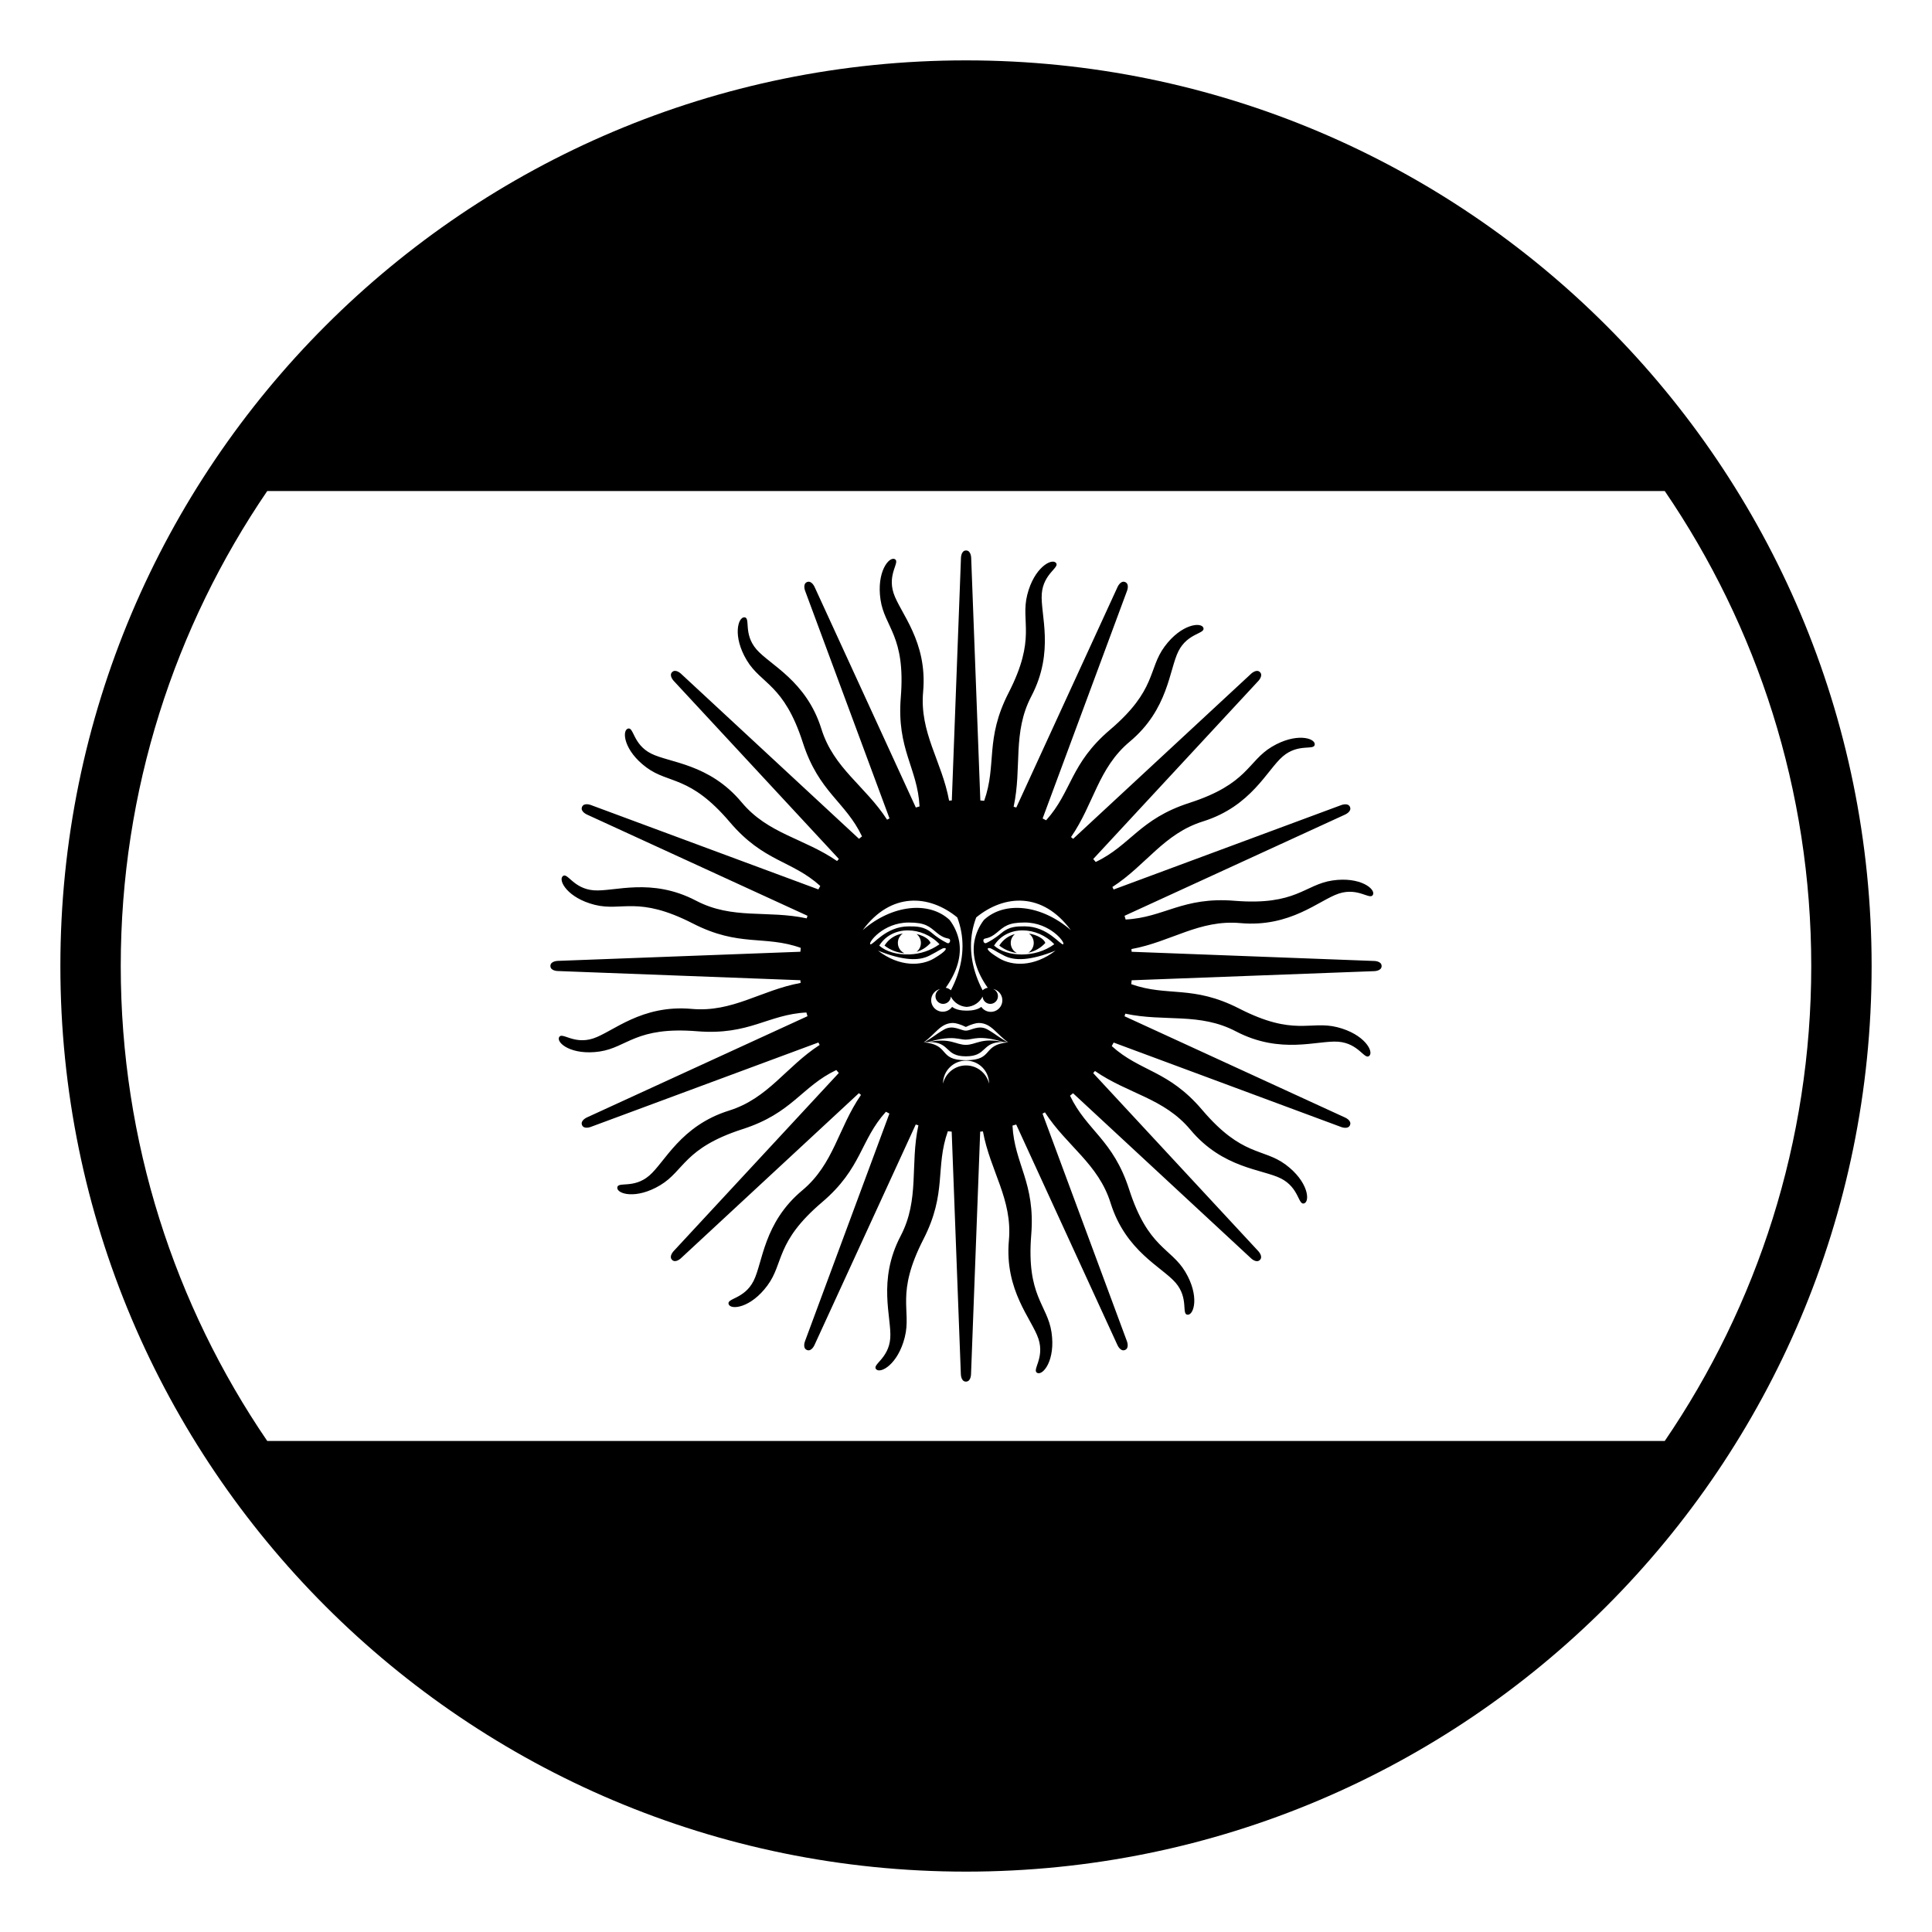
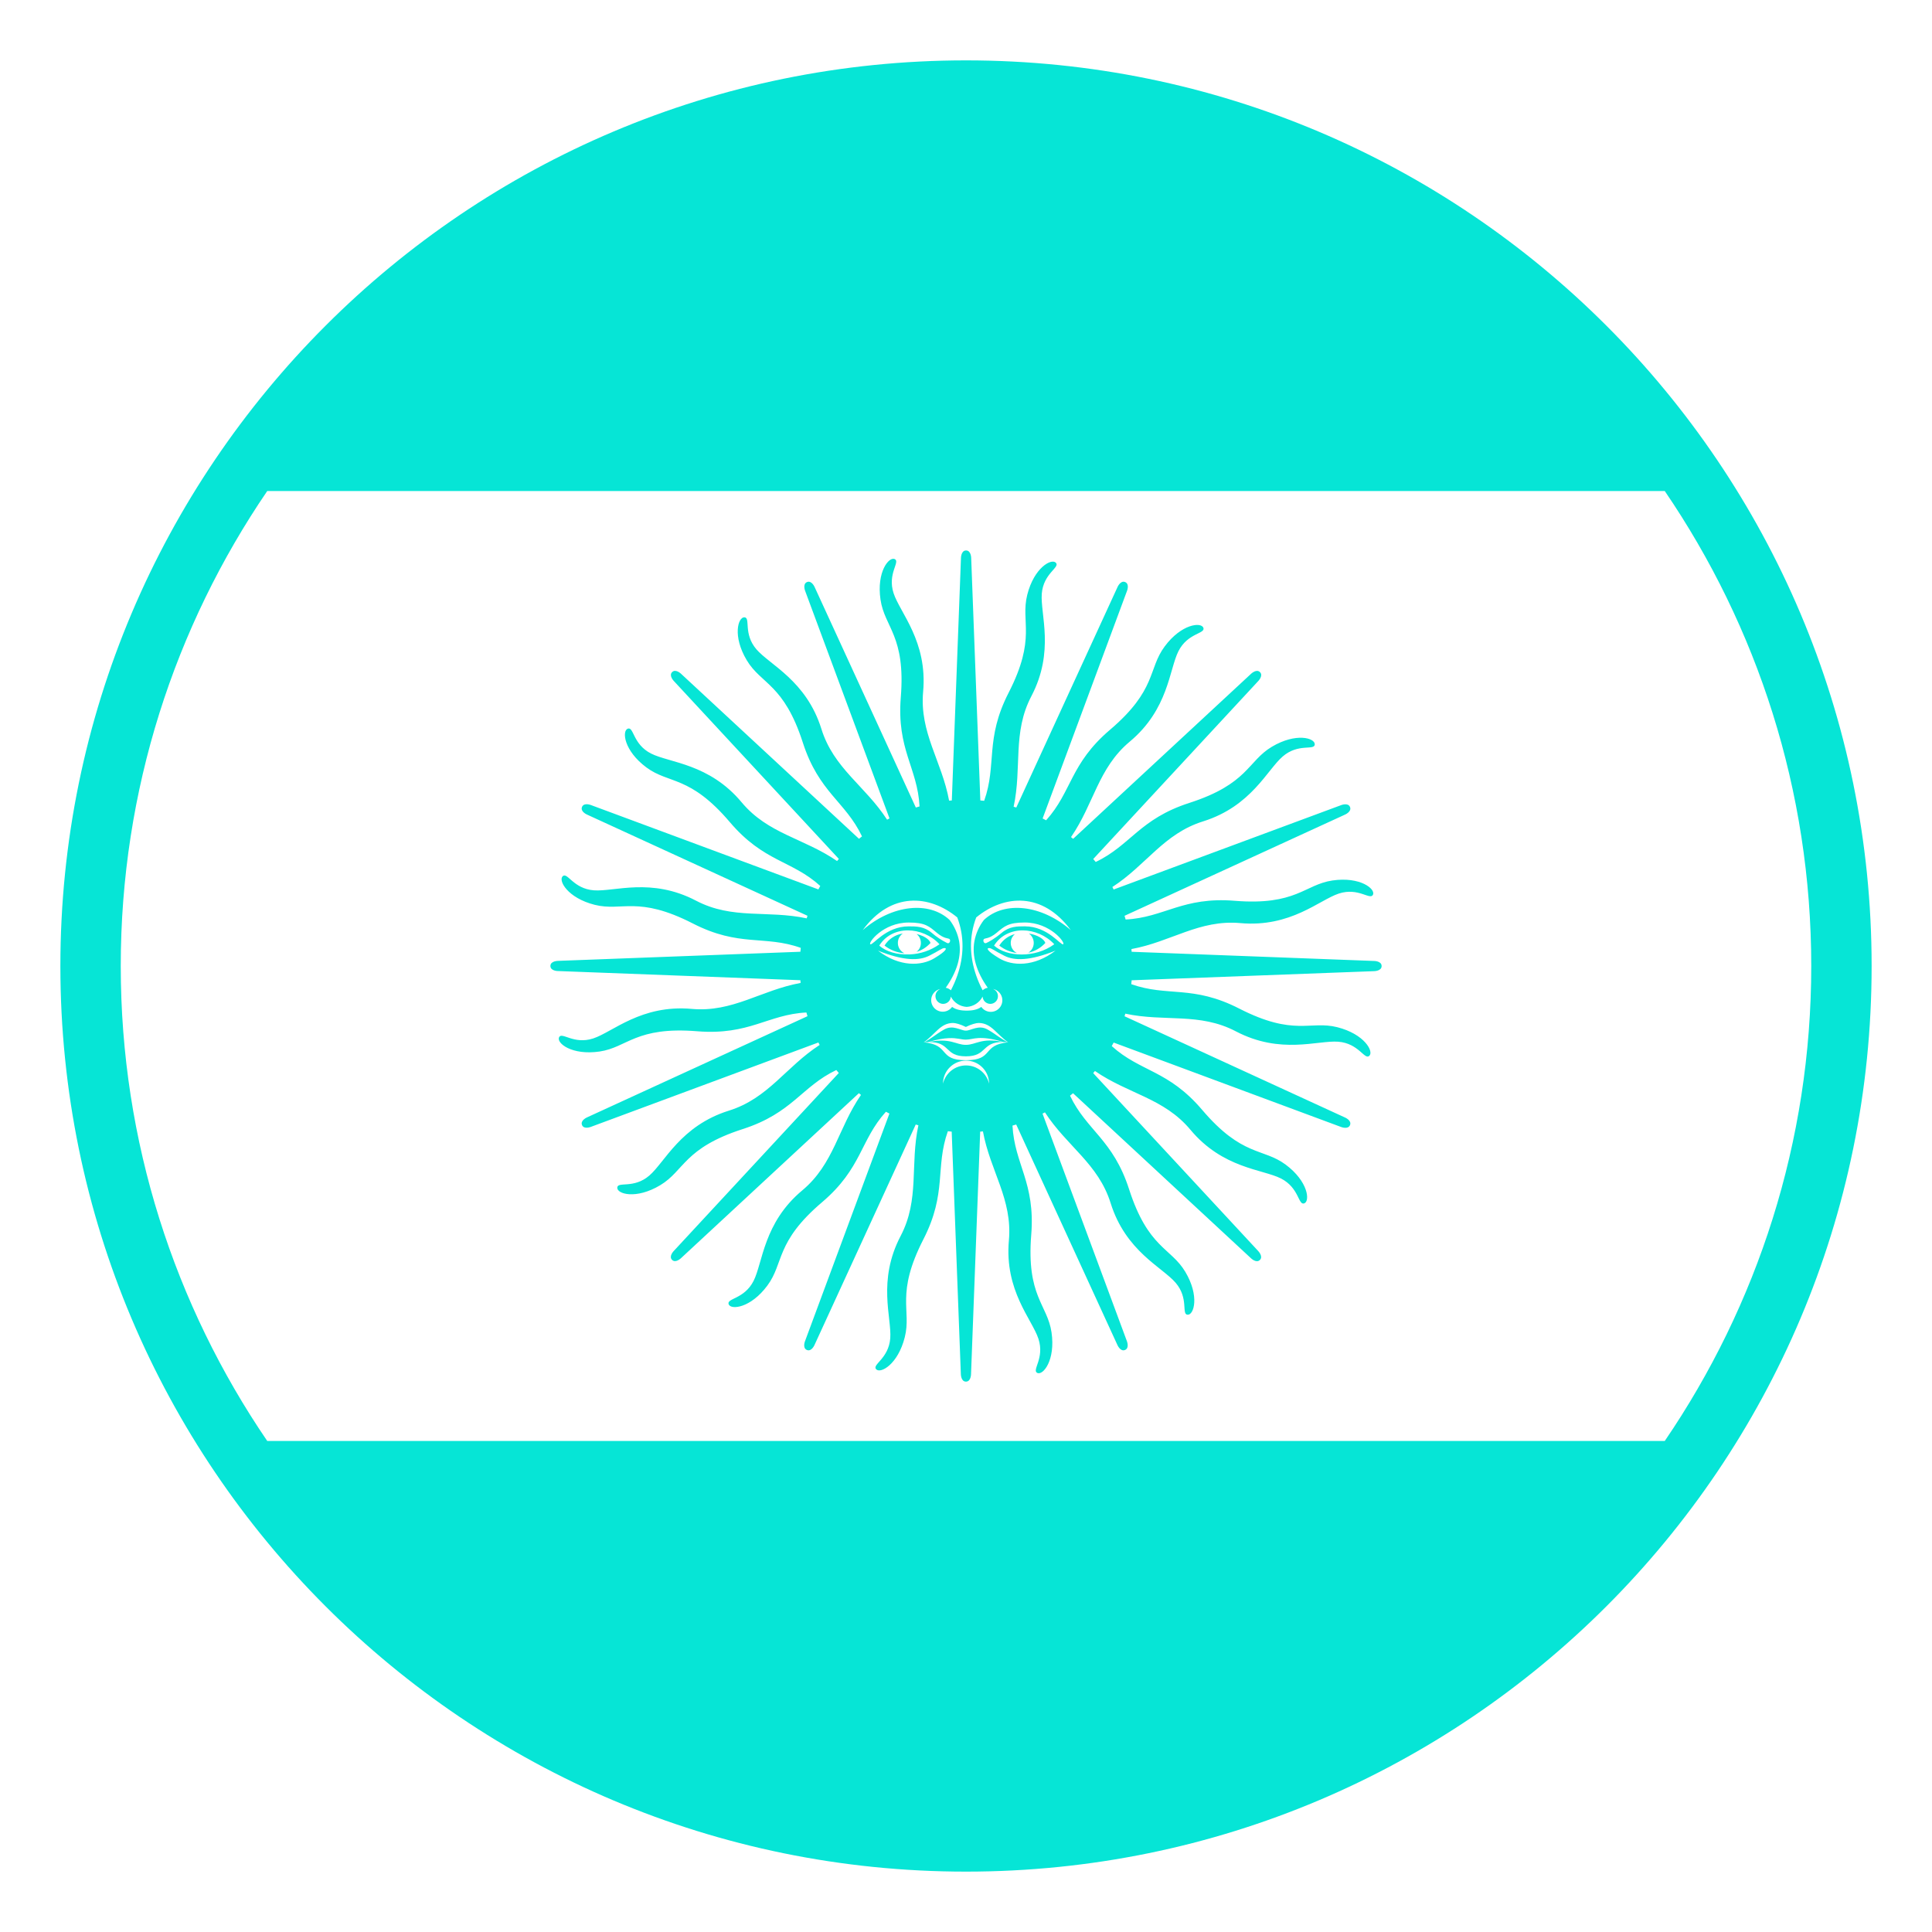
- <svg xmlns="http://www.w3.org/2000/svg" width="800px" height="800px" viewBox="0 0 64 64" aria-hidden="true" role="img" class="iconify iconify--emojione-monotone" preserveAspectRatio="xMidYMid meet">
-   <path d="M31.998 34.612h-.006c-.332 0-.504-.241-1.229-.093c.734-.007.516.473 1.23.473H32c.711 0 .504-.479 1.229-.475c-.727-.151-.897.095-1.231.095" fill="#000000" />
-   <path d="M33.482 31.235a.38.38 0 0 1 .139-.292a.86.86 0 0 0-.518.381c.165.131.369.217.581.246a.376.376 0 0 1-.202-.335" fill="#000000" />
-   <path d="M30.824 31.237c-.034-.121-.223-.24-.461-.296a.375.375 0 0 1-.003.592c.169-.052.329-.147.464-.296" fill="#000000" />
-   <path d="M29.743 31.235c0-.128.063-.241.163-.311a.862.862 0 0 0-.605.399c.186.147.42.238.661.255a.376.376 0 0 1-.219-.343" fill="#000000" />
-   <path d="M34.627 31.237c-.039-.134-.266-.267-.543-.313a.382.382 0 0 1-.021.636c.207-.044.403-.148.564-.323" fill="#000000" />
-   <path d="M18.487 32.167l8.027.304l.007.09c-1.313.24-2.248.983-3.609.86c-1.67-.149-2.613.767-3.262.979c-.649.212-1.037-.23-1.13-.04c-.092.192.42.608 1.343.473c.923-.137 1.197-.836 3.235-.671c1.729.139 2.336-.557 3.615-.622c.011.041.022.083.036.123l-7.299 3.35s-.234.098-.17.256c.064.155.299.058.299.058l7.531-2.793c.014.027.027.056.042.081c-1.12.726-1.7 1.769-3.005 2.176c-1.601.501-2.121 1.709-2.64 2.153c-.519.445-1.047.184-1.059.397c-.013.211.621.401 1.422-.079c.801-.479.786-1.231 2.731-1.859c1.652-.531 1.946-1.405 3.103-1.957c.026.033.054.065.082.098l-5.462 5.891s-.181.181-.061.3c.119.119.3-.06.3-.06l5.889-5.462l.069.058c-.758 1.099-.895 2.285-1.944 3.161c-1.286 1.073-1.306 2.39-1.614 3c-.309.608-.896.57-.826.771c.069.199.729.132 1.283-.617c.557-.749.256-1.437 1.813-2.762c1.322-1.125 1.257-2.045 2.114-2.996c.038.021.077.041.116.06L26.67 44.42s-.098.234.06.3c.156.065.254-.171.254-.171l3.351-7.298c.029.01.058.018.088.026c-.282 1.305.047 2.453-.588 3.665c-.777 1.484-.293 2.706-.344 3.388c-.052.68-.609.87-.469 1.027c.141.159.723-.155.95-1.06c.228-.905-.314-1.426.618-3.246c.79-1.544.381-2.37.809-3.578c.042.006.086.008.127.014l.303 8.026s0 .255.169.255c.171 0 .169-.255.169-.255l.303-8.026c.031-.004.061-.006.091-.008c.24 1.313.983 2.247.86 3.61c-.15 1.669.767 2.612.979 3.262c.212.648-.229 1.037-.039 1.129s.608-.421.472-1.345c-.136-.922-.836-1.196-.672-3.233c.14-1.729-.555-2.336-.621-3.615c.041-.012.082-.022.123-.036l3.35 7.298s.098.236.254.171c.157-.065.06-.3.06-.3l-2.792-7.53c.026-.016.055-.026.08-.042c.725 1.121 1.768 1.701 2.176 3.006c.5 1.6 1.708 2.12 2.153 2.639s.185 1.047.396 1.059c.213.013.402-.621-.076-1.422c-.479-.801-1.232-.785-1.86-2.73c-.532-1.652-1.407-1.948-1.958-3.104c.033-.027.066-.055.1-.081l5.89 5.462s.179.181.3.06c.119-.119-.061-.3-.061-.3l-5.462-5.889c.02-.022.039-.046.059-.07c1.099.76 2.284.896 3.161 1.945c1.074 1.287 2.389 1.306 2.999 1.615c.608.308.57.895.771.826c.201-.071.134-.729-.615-1.285c-.748-.555-1.438-.254-2.764-1.812c-1.124-1.323-2.045-1.256-2.996-2.114l.063-.117l7.53 2.795s.235.096.3-.06c.064-.158-.17-.254-.17-.254l-7.299-3.352a.929.929 0 0 0 .025-.086c1.307.28 2.454-.048 3.665.587c1.484.776 2.708.29 3.388.342c.682.053.871.611 1.029.469c.158-.14-.156-.722-1.061-.95c-.904-.227-1.426.314-3.246-.616c-1.545-.792-2.371-.381-3.577-.809l.012-.129l8.027-.302s.254 0 .254-.169c0-.171-.254-.169-.254-.169l-8.027-.304l-.007-.09c1.313-.24 2.248-.983 3.609-.86c1.67.149 2.613-.767 3.262-.979c.649-.212 1.037.23 1.13.04s-.421-.608-1.343-.473c-.923.137-1.197.836-3.235.673c-1.729-.141-2.336.555-3.615.62l-.036-.123l7.299-3.35s.234-.098.17-.254c-.064-.157-.299-.06-.299-.06l-7.531 2.793c-.015-.027-.027-.056-.042-.083c1.12-.724 1.7-1.767 3.005-2.174c1.6-.501 2.121-1.709 2.64-2.152c.519-.446 1.047-.185 1.059-.396c.013-.213-.621-.401-1.422.077s-.786 1.231-2.731 1.859c-1.652.532-1.946 1.405-3.103 1.957c-.026-.033-.054-.065-.082-.098l5.462-5.891s.181-.179.061-.3c-.119-.119-.3.06-.3.06l-5.889 5.462a20.865 20.865 0 0 1-.07-.058c.759-1.099.896-2.285 1.945-3.161c1.286-1.073 1.306-2.39 1.614-2.998s.896-.572.826-.772c-.07-.199-.729-.132-1.283.617c-.557.749-.256 1.437-1.813 2.762c-1.322 1.125-1.257 2.045-2.114 2.996a2.543 2.543 0 0 0-.116-.06l2.793-7.532s.098-.234-.06-.3c-.156-.063-.254.171-.254.171l-3.351 7.298l-.088-.026c.282-1.305-.047-2.453.588-3.663c.777-1.486.293-2.708.344-3.39c.052-.68.609-.87.469-1.027c-.141-.159-.723.155-.95 1.06c-.228.905.314 1.426-.618 3.246c-.791 1.544-.381 2.37-.809 3.578a1.396 1.396 0 0 0-.127-.012l-.303-8.027s0-.254-.17-.254c-.169 0-.169.254-.169.254l-.303 8.027l-.09.006c-.241-1.312-.983-2.247-.86-3.608c.15-1.669-.767-2.614-.979-3.264c-.212-.648.229-1.037.039-1.129s-.608.421-.472 1.343c.136.924.836 1.198.672 3.235c-.14 1.729.555 2.336.621 3.615c-.041.012-.082.022-.123.036l-3.35-7.298s-.098-.234-.254-.171c-.157.065-.06.3-.06.3l2.792 7.53c-.027.016-.055.026-.08.042c-.725-1.121-1.77-1.699-2.176-3.006c-.5-1.6-1.709-2.12-2.154-2.639c-.444-.519-.184-1.045-.395-1.059c-.213-.011-.402.623.076 1.422c.479.801 1.232.785 1.859 2.732c.533 1.65 1.408 1.946 1.959 3.103l-.1.08l-5.89-5.462s-.18-.179-.3-.06c-.119.119.061.3.061.3l5.462 5.889l-.059.07c-1.099-.758-2.284-.895-3.161-1.945c-1.074-1.287-2.389-1.306-2.999-1.615c-.608-.307-.57-.895-.771-.826c-.201.071-.134.729.615 1.285c.748.556 1.438.254 2.764 1.812c1.124 1.323 2.045 1.258 2.995 2.114c-.021.038-.04.077-.062.115l-7.53-2.793s-.235-.096-.3.061c-.064.157.17.255.17.255l7.299 3.35c-.01.028-.018.058-.026.086c-1.306-.28-2.454.049-3.664-.585c-1.485-.778-2.708-.292-3.388-.344c-.682-.053-.871-.609-1.029-.469c-.158.14.156.722 1.061.95c.904.227 1.426-.314 3.246.616c1.544.792 2.371.381 3.577.809l-.012.129l-8.027.302s-.254 0-.254.169c0 .17.254.168.254.168m11.615-1.607c.551 0 .677.127.932.34c.254.211.381.169.423.211c.042.043 0 .169-.084.127a2.424 2.424 0 0 1-.509-.338c-.254-.213-.508-.213-.762-.213c-.764 0-1.187.636-1.271.593c-.085-.043.423-.72 1.271-.72m1.02.719a1.821 1.821 0 0 1-.985.337l-.012.002l-.006-.002c-.395.015-.766-.089-.992-.292c.211-.34.572-.504.947-.504c.377 0 .773.164 1.048.459m-2.038.212c.848.34 1.355.34 1.694.171c.339-.171.424-.256.509-.256c.084 0 .084.085-.34.34c-.424.254-1.143.296-1.863-.255M32 35.294a.785.785 0 0 0-.762.603a.763.763 0 0 1 1.526 0a.784.784 0 0 0-.764-.603m0-.173h-.006c-.932 0-.504-.509-1.395-.594c.051-.006.096-.006.141-.006c.309-.09.525-.125.689-.131c.277-.013.404.049.563.049h.006c.252 0 .42-.164 1.242.078c.049 0 .102.004.159.01c-.212-.086-.386-.253-.682-.422c-.296-.17-.55.036-.719.036h-.006c-.169 0-.422-.206-.719-.036c-.297.169-.464.336-.675.422c.381-.255.549-.64.973-.64c.084 0 .252.046.421.131h.006c.169-.085.337-.131.421-.131c.424 0 .598.385.979.64h.002c-.89.085-.468.594-1.4.594m1.102-3.375c-.424-.255-.424-.34-.338-.34c.084 0 .168.085.508.256c.338.169.846.169 1.693-.171h.001c-.721.551-1.441.509-1.864.255m-.172-.422c.211-.34.571-.504.947-.504c.377 0 .771.164 1.047.459c-.635.467-1.57.425-1.994.045m2.289-.045c-.084.043-.508-.593-1.271-.593c-.255 0-.508 0-.763.213c-.253.211-.423.296-.508.338s-.127-.084-.085-.127c.043-.042.17 0 .424-.211c.255-.213.382-.34.932-.34c.847.001 1.356.678 1.271.72m-3.014-.406c.029-.164.074-.325.133-.482c.932-.763 2.201-.847 3.134.421l.001.002l-.001-.002c-.975-.846-2.201-.972-2.879-.337a1.657 1.657 0 0 0-.315.707c-.086.484.064 1.005.442 1.539a.321.321 0 0 0-.169.084c-.337-.644-.456-1.304-.346-1.932m-.18 2.482a.63.63 0 0 0 .525-.342a.257.257 0 0 0 .254.242a.253.253 0 0 0 .254-.253a.253.253 0 0 0-.166-.242a.383.383 0 1 1-.385.595c-.146.11-.35.121-.458.123h-.05c-.109-.002-.313-.013-.459-.123a.383.383 0 0 1-.694-.219a.38.38 0 0 1 .311-.376a.255.255 0 0 0 .086.495a.256.256 0 0 0 .254-.242a.63.63 0 0 0 .528.342m-3.447-2.543c.932-1.268 2.201-1.184 3.133-.421c.059.157.104.318.133.482c.111.628-.008 1.288-.345 1.932a.32.32 0 0 0-.17-.084c.378-.534.528-1.055.444-1.539a1.684 1.684 0 0 0-.316-.707c-.678-.635-1.905-.509-2.879.337l-.001.002h-.001l.002-.002" fill="#000000" />
-   <path d="M32 2C15.432 2 2 15.432 2 32s13.432 30 30 30s30-13.432 30-30S48.568 2 32 2zM8.852 16.267h46.296C58.208 20.754 60 26.171 60 32s-1.792 11.246-4.852 15.733H8.852C5.792 43.246 4 37.829 4 32s1.792-11.246 4.852-15.733z" fill="#000000" />
+ <svg xmlns="http://www.w3.org/2000/svg" width="800px" height="800px" viewBox="0 0 64.00 64.00" aria-hidden="true" role="img" class="iconify iconify--emojione-monotone" preserveAspectRatio="xMidYMid meet" fill="#c2be61" stroke="#c2be61" transform="matrix(1, 0, 0, 1, 0, 0)" stroke-width="0.001">
+   <g id="SVGRepo_bgCarrier" stroke-width="0" />
+   <g id="SVGRepo_tracerCarrier" stroke-linecap="round" stroke-linejoin="round" stroke="#CCCCCC" stroke-width="0.128" />
+   <g id="SVGRepo_iconCarrier">
+     <path d="M31.998 34.612h-.006c-.332 0-.504-.241-1.229-.093c.734-.007.516.473 1.23.473H32c.711 0 .504-.479 1.229-.475c-.727-.151-.897.095-1.231.095" fill="#06e5d6" />
+     <path d="M33.482 31.235a.38.38 0 0 1 .139-.292a.86.86 0 0 0-.518.381c.165.131.369.217.581.246a.376.376 0 0 1-.202-.335" fill="#06e5d6" />
+     <path d="M30.824 31.237c-.034-.121-.223-.24-.461-.296a.375.375 0 0 1-.003.592c.169-.052.329-.147.464-.296" fill="#06e5d6" />
+     <path d="M29.743 31.235c0-.128.063-.241.163-.311a.862.862 0 0 0-.605.399c.186.147.42.238.661.255a.376.376 0 0 1-.219-.343" fill="#06e5d6" />
+     <path d="M34.627 31.237c-.039-.134-.266-.267-.543-.313a.382.382 0 0 1-.021.636c.207-.044.403-.148.564-.323" fill="#06e5d6" />
+     <path d="M18.487 32.167l8.027.304l.007.09c-1.313.24-2.248.983-3.609.86c-1.67-.149-2.613.767-3.262.979c-.649.212-1.037-.23-1.13-.04c-.092.192.42.608 1.343.473c.923-.137 1.197-.836 3.235-.671c1.729.139 2.336-.557 3.615-.622c.011.041.022.083.036.123l-7.299 3.35s-.234.098-.17.256c.064.155.299.058.299.058l7.531-2.793c.014.027.027.056.042.081c-1.12.726-1.7 1.769-3.005 2.176c-1.601.501-2.121 1.709-2.64 2.153c-.519.445-1.047.184-1.059.397c-.013.211.621.401 1.422-.079c.801-.479.786-1.231 2.731-1.859c1.652-.531 1.946-1.405 3.103-1.957c.026.033.054.065.082.098l-5.462 5.891s-.181.181-.061.3c.119.119.3-.06.3-.06l5.889-5.462l.069.058c-.758 1.099-.895 2.285-1.944 3.161c-1.286 1.073-1.306 2.39-1.614 3c-.309.608-.896.57-.826.771c.069.199.729.132 1.283-.617c.557-.749.256-1.437 1.813-2.762c1.322-1.125 1.257-2.045 2.114-2.996c.038.021.077.041.116.06L26.67 44.42s-.098.234.06.3c.156.065.254-.171.254-.171l3.351-7.298c.029.01.058.018.088.026c-.282 1.305.047 2.453-.588 3.665c-.777 1.484-.293 2.706-.344 3.388c-.052.68-.609.87-.469 1.027c.141.159.723-.155.95-1.06c.228-.905-.314-1.426.618-3.246c.79-1.544.381-2.37.809-3.578c.042.006.086.008.127.014l.303 8.026s0 .255.169.255c.171 0 .169-.255.169-.255l.303-8.026c.031-.004.061-.006.091-.008c.24 1.313.983 2.247.86 3.61c-.15 1.669.767 2.612.979 3.262c.212.648-.229 1.037-.039 1.129s.608-.421.472-1.345c-.136-.922-.836-1.196-.672-3.233c.14-1.729-.555-2.336-.621-3.615c.041-.012.082-.022.123-.036l3.35 7.298s.098.236.254.171c.157-.065.06-.3.06-.3l-2.792-7.53c.026-.016.055-.026.08-.042c.725 1.121 1.768 1.701 2.176 3.006c.5 1.6 1.708 2.12 2.153 2.639s.185 1.047.396 1.059c.213.013.402-.621-.076-1.422c-.479-.801-1.232-.785-1.86-2.73c-.532-1.652-1.407-1.948-1.958-3.104c.033-.027.066-.055.1-.081l5.89 5.462s.179.181.3.06c.119-.119-.061-.3-.061-.3l-5.462-5.889c.02-.022.039-.046.059-.07c1.099.76 2.284.896 3.161 1.945c1.074 1.287 2.389 1.306 2.999 1.615c.608.308.57.895.771.826c.201-.071.134-.729-.615-1.285c-.748-.555-1.438-.254-2.764-1.812c-1.124-1.323-2.045-1.256-2.996-2.114l.063-.117l7.53 2.795s.235.096.3-.06c.064-.158-.17-.254-.17-.254l-7.299-3.352a.929.929 0 0 0 .025-.086c1.307.28 2.454-.048 3.665.587c1.484.776 2.708.29 3.388.342c.682.053.871.611 1.029.469c.158-.14-.156-.722-1.061-.95c-.904-.227-1.426.314-3.246-.616c-1.545-.792-2.371-.381-3.577-.809l.012-.129l8.027-.302s.254 0 .254-.169c0-.171-.254-.169-.254-.169l-8.027-.304l-.007-.09c1.313-.24 2.248-.983 3.609-.86c1.67.149 2.613-.767 3.262-.979c.649-.212 1.037.23 1.13.04s-.421-.608-1.343-.473c-.923.137-1.197.836-3.235.673c-1.729-.141-2.336.555-3.615.62l-.036-.123l7.299-3.35s.234-.098.17-.254c-.064-.157-.299-.06-.299-.06l-7.531 2.793c-.015-.027-.027-.056-.042-.083c1.12-.724 1.7-1.767 3.005-2.174c1.6-.501 2.121-1.709 2.64-2.152c.519-.446 1.047-.185 1.059-.396c.013-.213-.621-.401-1.422.077s-.786 1.231-2.731 1.859c-1.652.532-1.946 1.405-3.103 1.957c-.026-.033-.054-.065-.082-.098l5.462-5.891s.181-.179.061-.3c-.119-.119-.3.06-.3.06l-5.889 5.462a20.865 20.865 0 0 1-.07-.058c.759-1.099.896-2.285 1.945-3.161c1.286-1.073 1.306-2.39 1.614-2.998s.896-.572.826-.772c-.07-.199-.729-.132-1.283.617c-.557.749-.256 1.437-1.813 2.762c-1.322 1.125-1.257 2.045-2.114 2.996a2.543 2.543 0 0 0-.116-.06l2.793-7.532s.098-.234-.06-.3c-.156-.063-.254.171-.254.171l-3.351 7.298l-.088-.026c.282-1.305-.047-2.453.588-3.663c.777-1.486.293-2.708.344-3.39c.052-.68.609-.87.469-1.027c-.141-.159-.723.155-.95 1.06c-.228.905.314 1.426-.618 3.246c-.791 1.544-.381 2.37-.809 3.578a1.396 1.396 0 0 0-.127-.012l-.303-8.027s0-.254-.17-.254c-.169 0-.169.254-.169.254l-.303 8.027l-.09.006c-.241-1.312-.983-2.247-.86-3.608c.15-1.669-.767-2.614-.979-3.264c-.212-.648.229-1.037.039-1.129s-.608.421-.472 1.343c.136.924.836 1.198.672 3.235c-.14 1.729.555 2.336.621 3.615c-.041.012-.082.022-.123.036l-3.35-7.298s-.098-.234-.254-.171c-.157.065-.06.3-.06.3l2.792 7.53c-.027.016-.055.026-.08.042c-.725-1.121-1.77-1.699-2.176-3.006c-.5-1.6-1.709-2.12-2.154-2.639c-.444-.519-.184-1.045-.395-1.059c-.213-.011-.402.623.076 1.422c.479.801 1.232.785 1.859 2.732c.533 1.65 1.408 1.946 1.959 3.103l-.1.08l-5.89-5.462s-.18-.179-.3-.06c-.119.119.061.3.061.3l5.462 5.889l-.059.07c-1.099-.758-2.284-.895-3.161-1.945c-1.074-1.287-2.389-1.306-2.999-1.615c-.608-.307-.57-.895-.771-.826c-.201.071-.134.729.615 1.285c.748.556 1.438.254 2.764 1.812c1.124 1.323 2.045 1.258 2.995 2.114c-.021.038-.04.077-.062.115l-7.53-2.793s-.235-.096-.3.061c-.064.157.17.255.17.255l7.299 3.35c-.01.028-.018.058-.026.086c-1.306-.28-2.454.049-3.664-.585c-1.485-.778-2.708-.292-3.388-.344c-.682-.053-.871-.609-1.029-.469c-.158.14.156.722 1.061.95c.904.227 1.426-.314 3.246.616c1.544.792 2.371.381 3.577.809l-.012.129l-8.027.302s-.254 0-.254.169c0 .17.254.168.254.168m11.615-1.607c.551 0 .677.127.932.34c.254.211.381.169.423.211c.042.043 0 .169-.084.127a2.424 2.424 0 0 1-.509-.338c-.254-.213-.508-.213-.762-.213c-.764 0-1.187.636-1.271.593c-.085-.043.423-.72 1.271-.72m1.02.719a1.821 1.821 0 0 1-.985.337l-.012.002l-.006-.002c-.395.015-.766-.089-.992-.292c.211-.34.572-.504.947-.504c.377 0 .773.164 1.048.459m-2.038.212c.848.34 1.355.34 1.694.171c.339-.171.424-.256.509-.256c.084 0 .084.085-.34.34c-.424.254-1.143.296-1.863-.255M32 35.294a.785.785 0 0 0-.762.603a.763.763 0 0 1 1.526 0a.784.784 0 0 0-.764-.603m0-.173h-.006c-.932 0-.504-.509-1.395-.594c.051-.006.096-.006.141-.006c.309-.09.525-.125.689-.131c.277-.013.404.049.563.049h.006c.252 0 .42-.164 1.242.078c.049 0 .102.004.159.01c-.212-.086-.386-.253-.682-.422c-.296-.17-.55.036-.719.036h-.006c-.169 0-.422-.206-.719-.036c-.297.169-.464.336-.675.422c.381-.255.549-.64.973-.64c.084 0 .252.046.421.131h.006c.169-.085.337-.131.421-.131c.424 0 .598.385.979.64h.002c-.89.085-.468.594-1.4.594m1.102-3.375c-.424-.255-.424-.34-.338-.34c.084 0 .168.085.508.256c.338.169.846.169 1.693-.171h.001c-.721.551-1.441.509-1.864.255m-.172-.422c.211-.34.571-.504.947-.504c.377 0 .771.164 1.047.459c-.635.467-1.57.425-1.994.045m2.289-.045c-.084.043-.508-.593-1.271-.593c-.255 0-.508 0-.763.213c-.253.211-.423.296-.508.338s-.127-.084-.085-.127c.043-.042.17 0 .424-.211c.255-.213.382-.34.932-.34c.847.001 1.356.678 1.271.72m-3.014-.406c.029-.164.074-.325.133-.482c.932-.763 2.201-.847 3.134.421l.001.002l-.001-.002c-.975-.846-2.201-.972-2.879-.337a1.657 1.657 0 0 0-.315.707c-.086.484.064 1.005.442 1.539a.321.321 0 0 0-.169.084c-.337-.644-.456-1.304-.346-1.932m-.18 2.482a.63.63 0 0 0 .525-.342a.257.257 0 0 0 .254.242a.253.253 0 0 0 .254-.253a.253.253 0 0 0-.166-.242a.383.383 0 1 1-.385.595c-.146.11-.35.121-.458.123h-.05c-.109-.002-.313-.013-.459-.123a.383.383 0 0 1-.694-.219a.38.38 0 0 1 .311-.376a.255.255 0 0 0 .086.495a.256.256 0 0 0 .254-.242a.63.63 0 0 0 .528.342m-3.447-2.543c.932-1.268 2.201-1.184 3.133-.421c.059.157.104.318.133.482c.111.628-.008 1.288-.345 1.932a.32.32 0 0 0-.17-.084c.378-.534.528-1.055.444-1.539a1.684 1.684 0 0 0-.316-.707c-.678-.635-1.905-.509-2.879.337l-.001.002h-.001l.002-.002" fill="#06e5d6" />
+     <path d="M32 2C15.432 2 2 15.432 2 32s13.432 30 30 30s30-13.432 30-30S48.568 2 32 2zM8.852 16.267h46.296C58.208 20.754 60 26.171 60 32s-1.792 11.246-4.852 15.733H8.852C5.792 43.246 4 37.829 4 32s1.792-11.246 4.852-15.733z" fill="#06e5d6" />
+   </g>
</svg>
